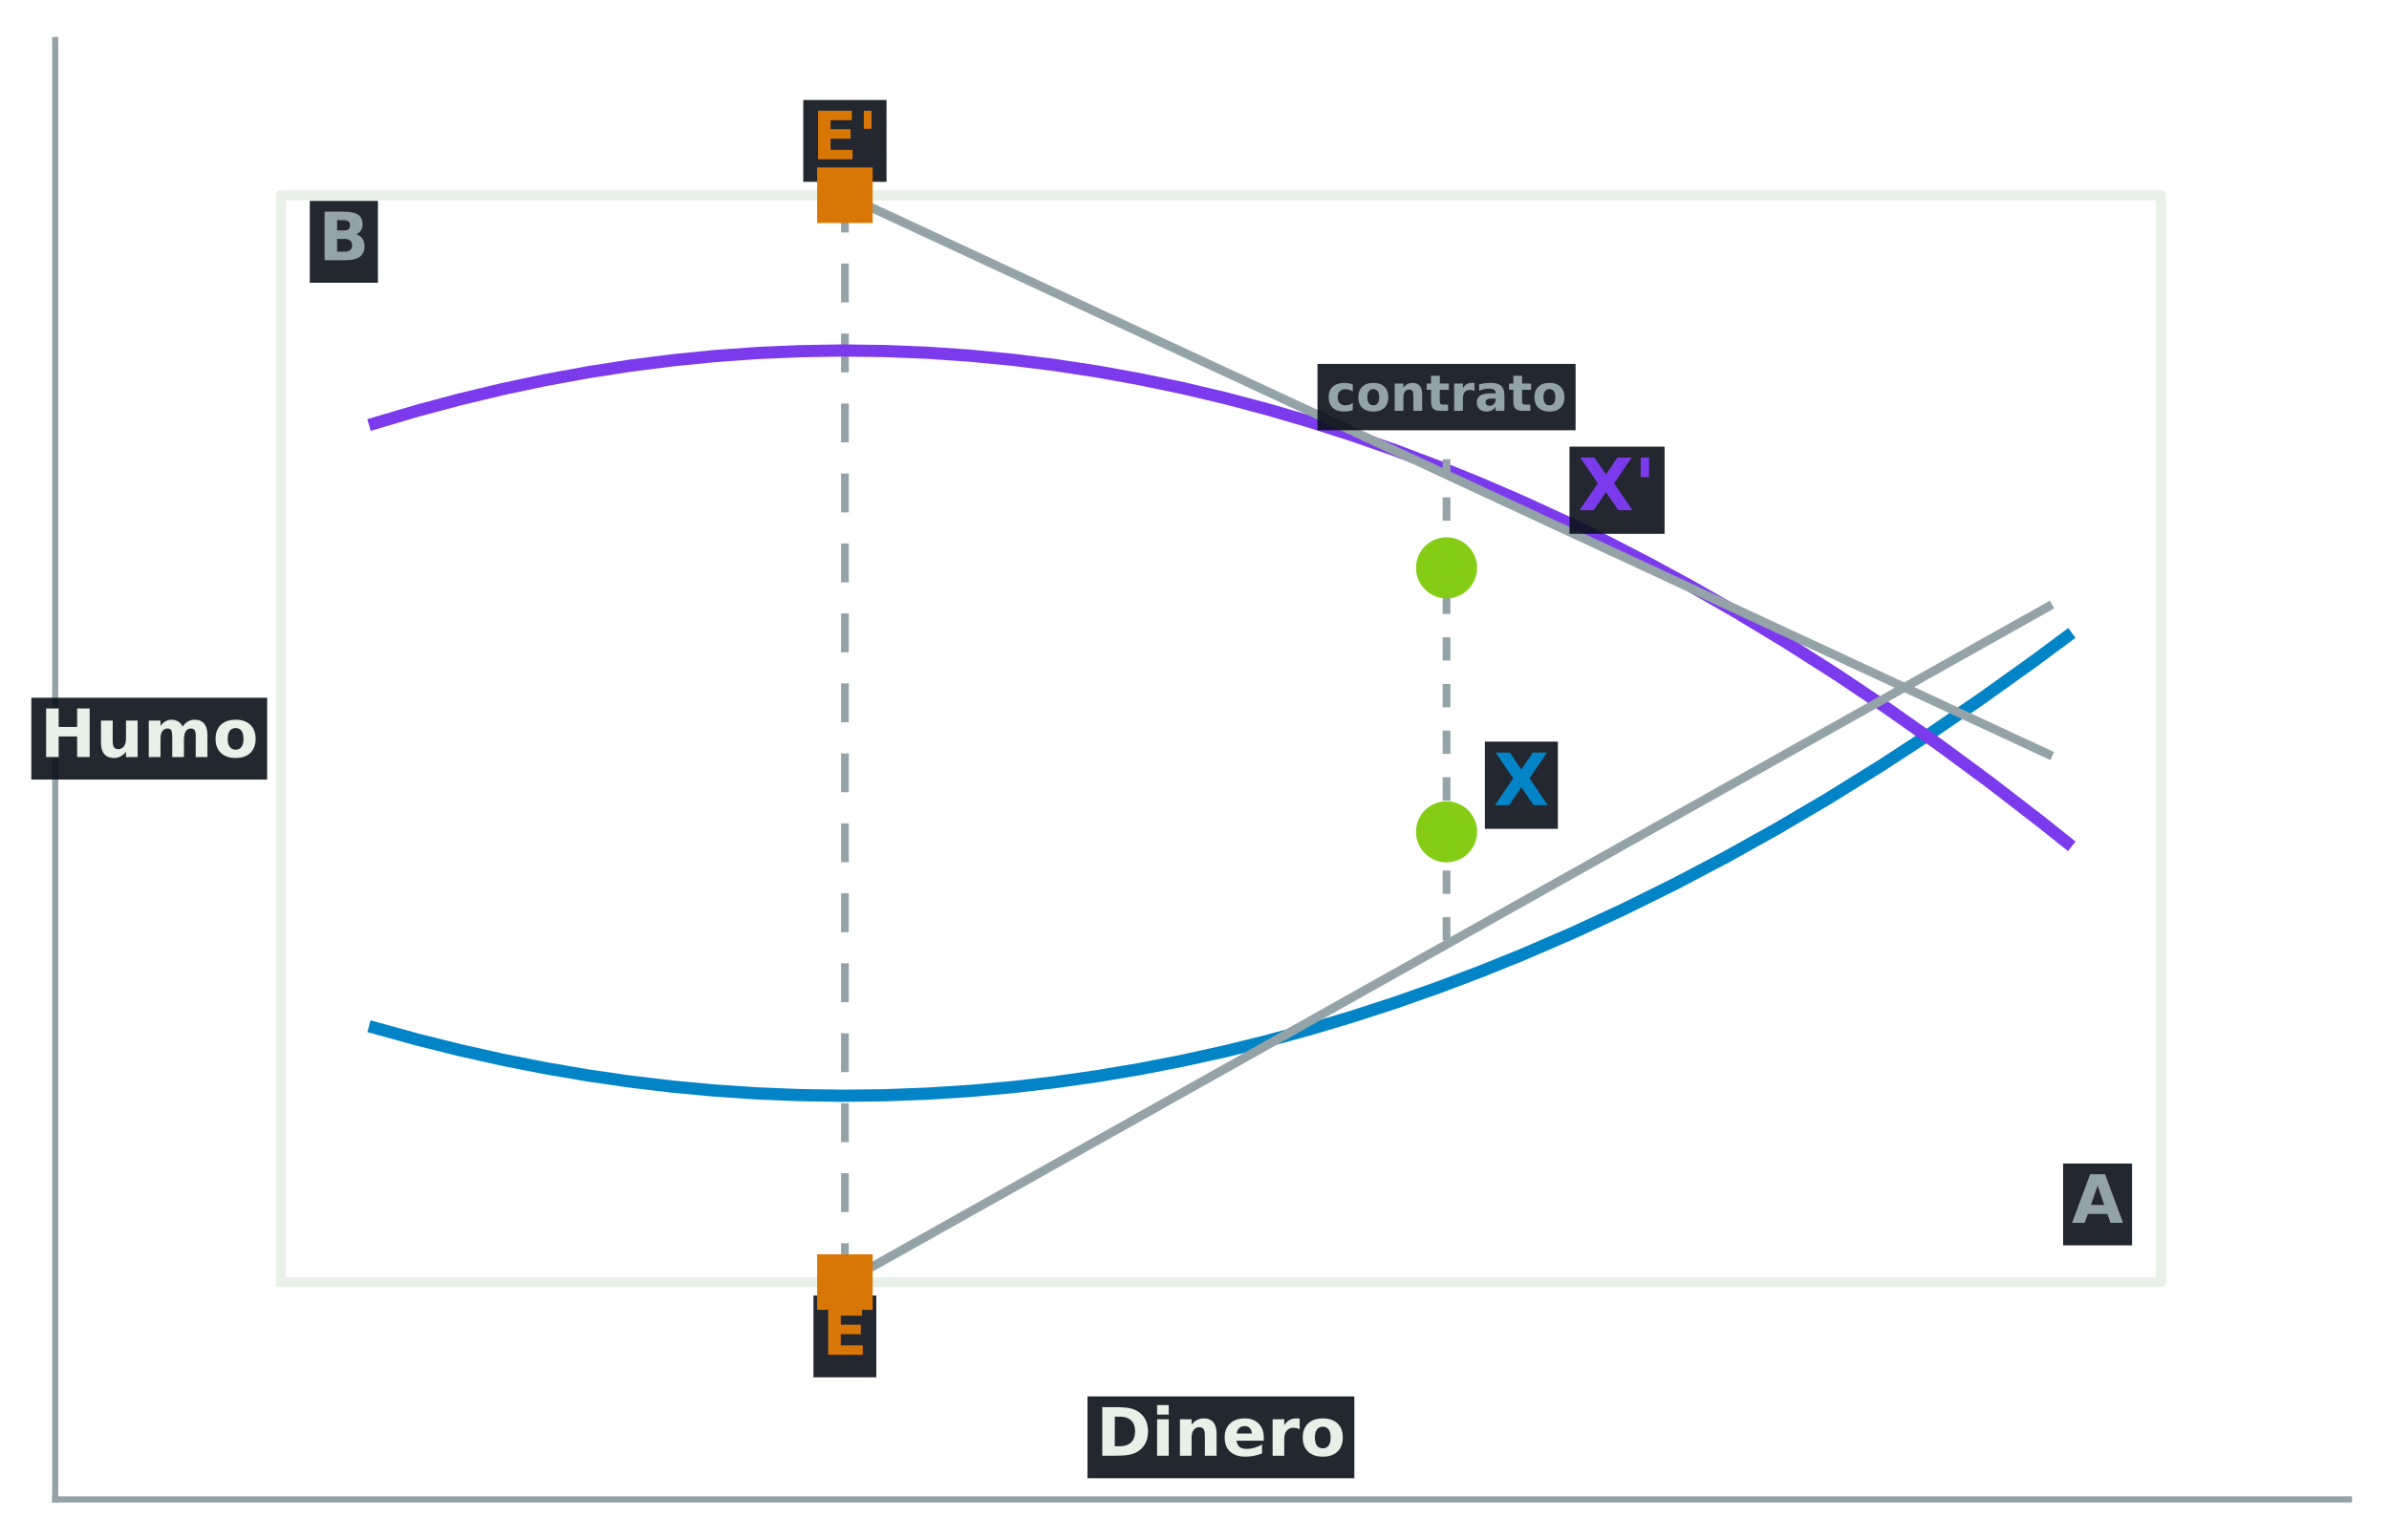
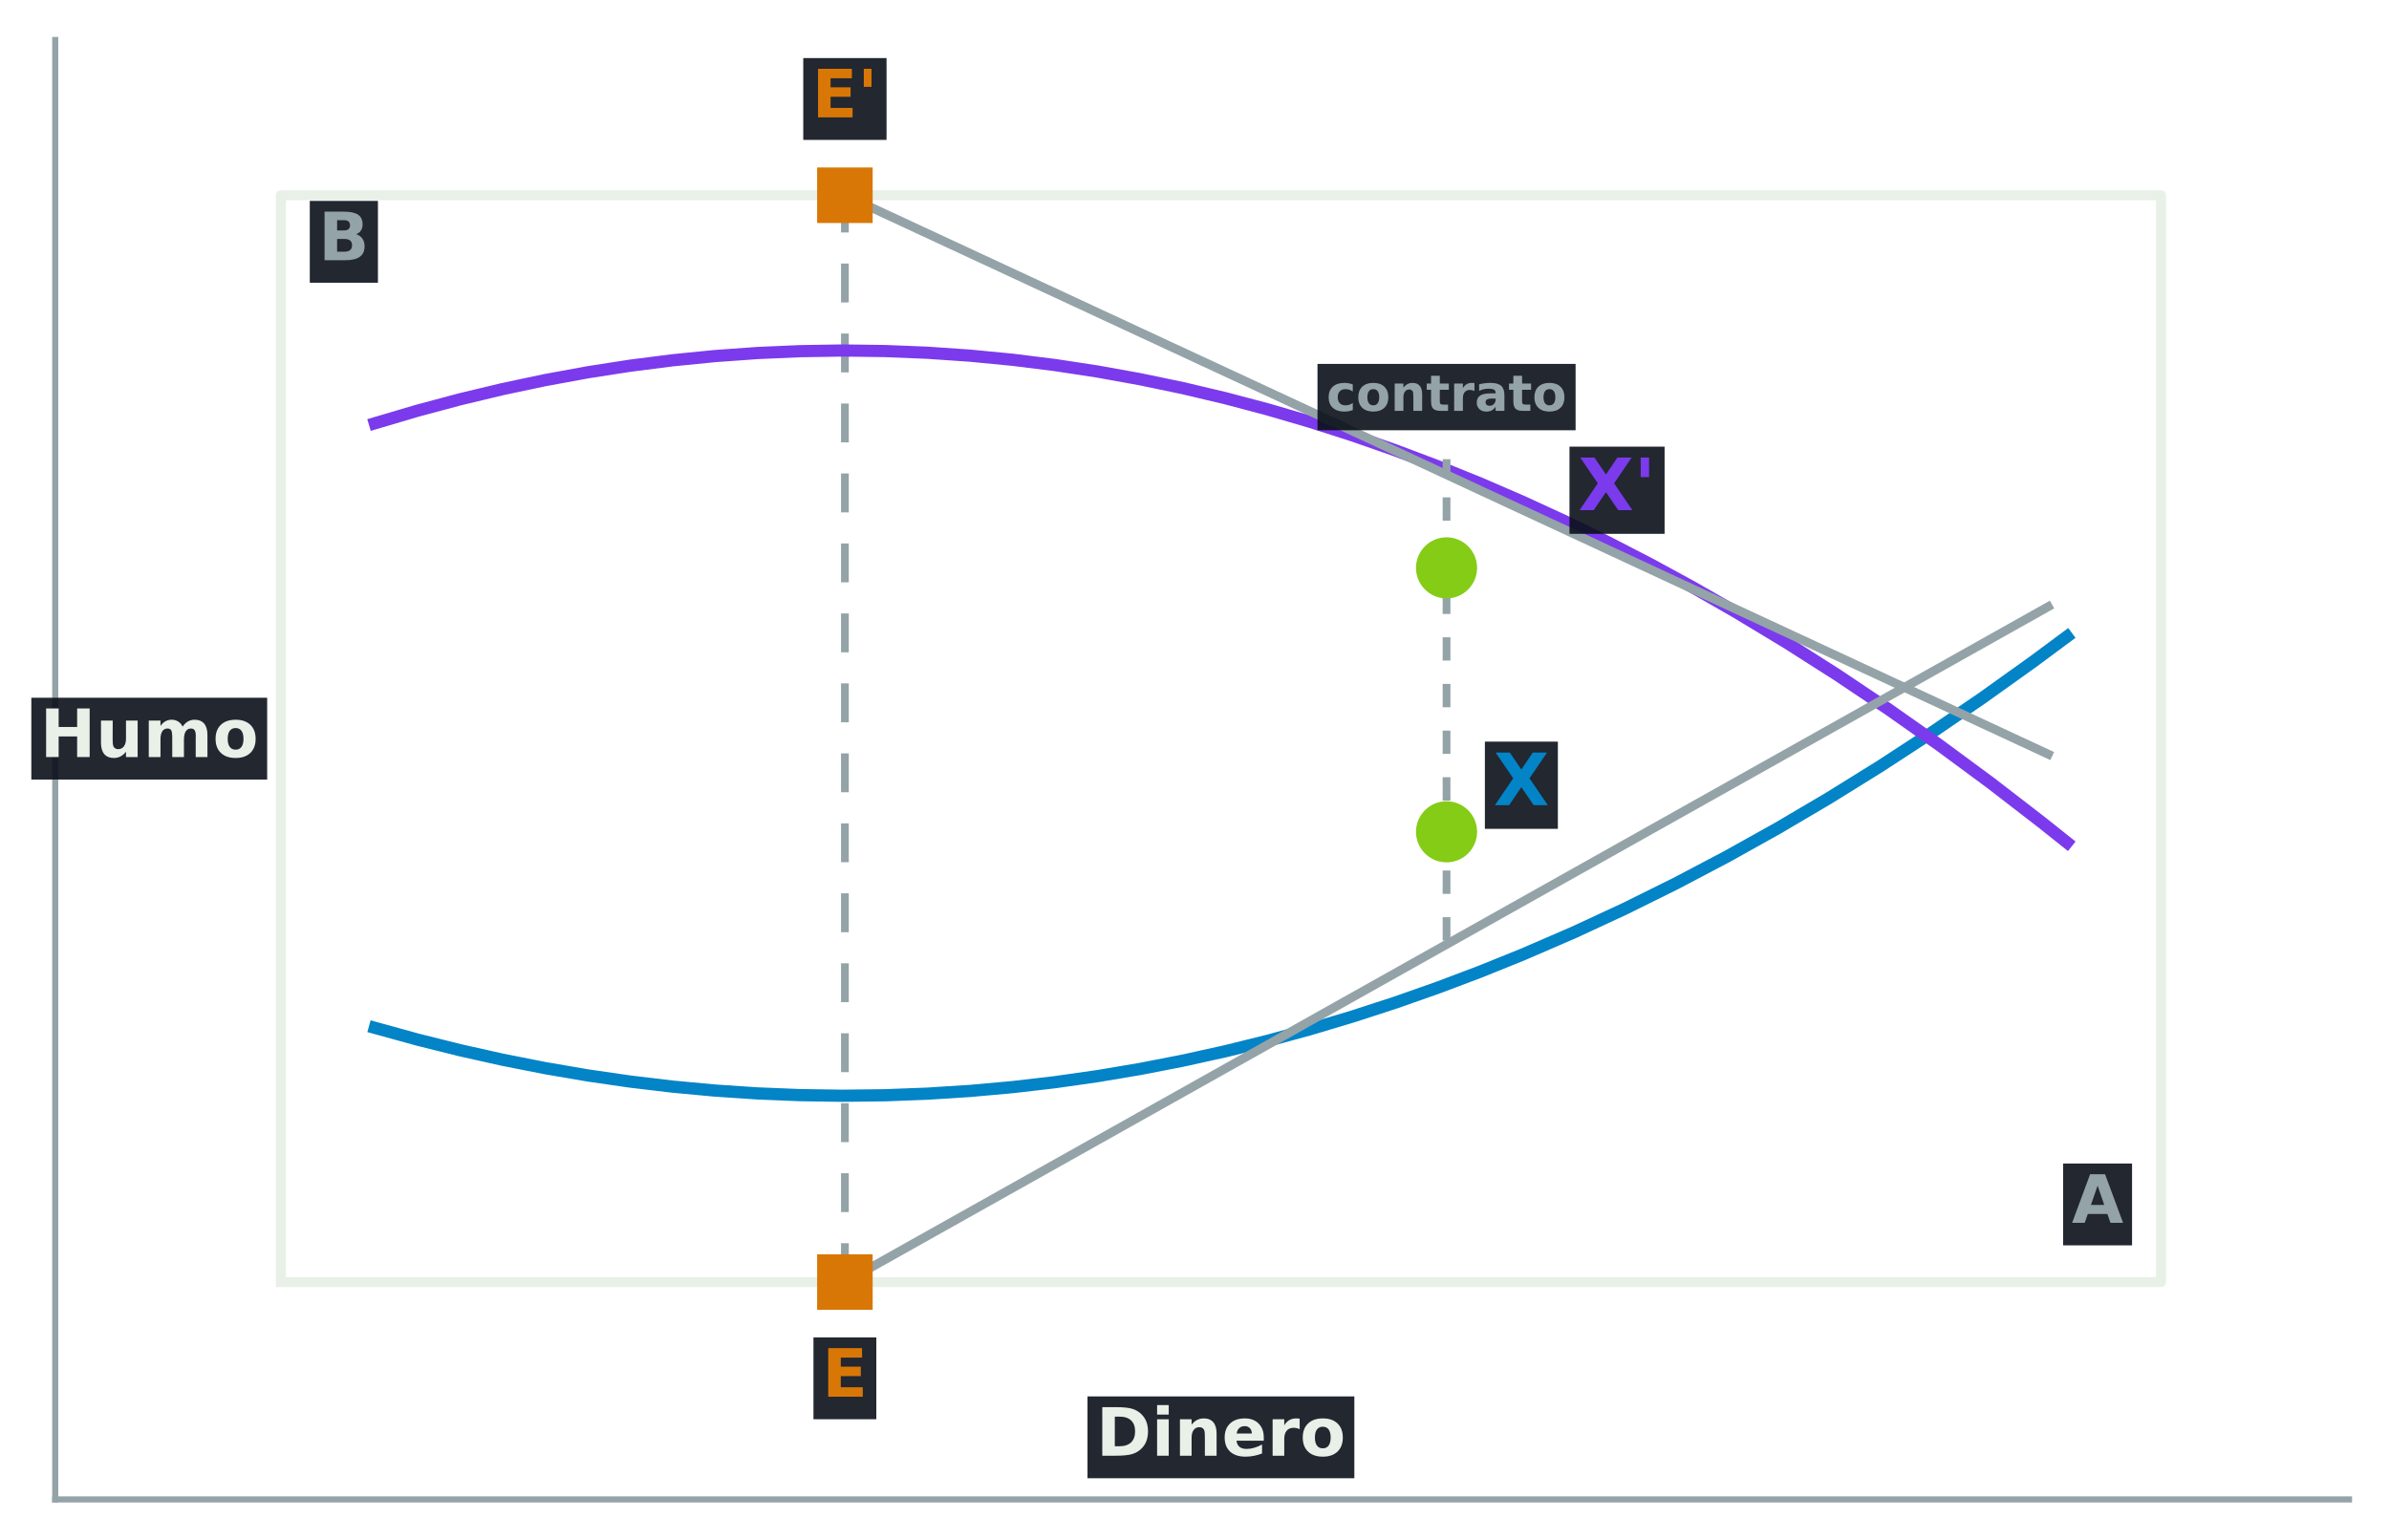
<svg xmlns="http://www.w3.org/2000/svg" xmlns:xlink="http://www.w3.org/1999/xlink" width="430.064pt" height="277.2pt" viewBox="0 0 430.064 277.2" version="1.1">
  <defs>
    <style type="text/css">*{stroke-linejoin: round; stroke-linecap: butt}</style>
  </defs>
  <g id="figure_1">
    <g id="patch_1">
      <path d="M 0 277.2  L 430.064 277.2  L 430.064 0  L 0 0  L 0 277.2  z " style="fill: none; opacity: 0" />
    </g>
    <g id="axes_1">
      <g id="patch_2">
        <path d="M 9.944 270  L 422.864 270  L 422.864 7.2  L 9.944 7.2  L 9.944 270  z " style="fill: none" />
      </g>
      <g id="matplotlib.axis_1" />
      <g id="matplotlib.axis_2" />
      <g id="line2d_1">
        <path d="M 50.559 230.86  L 389.018 230.86  L 389.018 35.157  L 50.559 35.157  L 50.559 230.86  " clip-path="url(#p2b7f78194b)" style="fill: none; stroke: #e8f0e8; stroke-width: 1.8; stroke-linecap: square" />
      </g>
      <g id="line2d_2">
        <path d="M 152.097 230.86  L 152.097 35.157  " clip-path="url(#p2b7f78194b)" style="fill: none; stroke-dasharray: 7,5.6; stroke-dashoffset: 0; stroke: #94a3a8; stroke-width: 1.4" />
      </g>
      <g id="line2d_3">
        <path d="M 67.482 185.079  L 75.136 187.192  L 82.789 189.104  L 90.443 190.817  L 98.096 192.329  L 105.75 193.641  L 113.404 194.753  L 121.057 195.665  L 128.711 196.376  L 136.364 196.888  L 144.018 197.199  L 151.672 197.31  L 159.325 197.221  L 166.979 196.932  L 174.632 196.443  L 182.286 195.754  L 189.939 194.864  L 197.593 193.774  L 205.247 192.485  L 212.9 190.995  L 220.554 189.305  L 228.207 187.414  L 235.861 185.324  L 243.515 183.033  L 251.168 180.543  L 258.822 177.852  L 266.475 174.961  L 274.129 171.87  L 283.313 167.896  L 292.498 163.634  L 301.682 159.084  L 310.866 154.246  L 320.051 149.12  L 329.235 143.705  L 338.419 138.003  L 347.604 132.012  L 356.788 125.732  L 365.972 119.165  L 372.095 114.626  L 372.095 114.626  " clip-path="url(#p2b7f78194b)" style="fill: none; stroke: #0284c7; stroke-width: 2.2; stroke-linecap: square" />
      </g>
      <g id="line2d_4">
        <path d="M 67.482 76.22  L 75.136 73.956  L 82.789 71.907  L 90.443 70.073  L 98.096 68.452  L 105.75 67.047  L 113.404 65.855  L 121.057 64.878  L 128.711 64.116  L 136.364 63.568  L 144.018 63.234  L 151.672 63.115  L 159.325 63.211  L 166.979 63.52  L 174.632 64.044  L 182.286 64.783  L 189.939 65.736  L 197.593 66.904  L 205.247 68.286  L 212.9 69.882  L 220.554 71.693  L 228.207 73.718  L 235.861 75.958  L 243.515 78.412  L 251.168 81.081  L 258.822 83.964  L 266.475 87.061  L 274.129 90.373  L 281.783 93.899  L 289.436 97.64  L 297.09 101.595  L 304.743 105.765  L 312.397 110.149  L 321.581 115.693  L 330.766 121.546  L 339.95 127.708  L 349.134 134.178  L 358.319 140.957  L 367.503 148.045  L 372.095 151.705  L 372.095 151.705  " clip-path="url(#p2b7f78194b)" style="fill: none; stroke: #7c3aed; stroke-width: 2.2; stroke-linecap: square" />
      </g>
      <g id="line2d_5">
        <path d="M 152.097 230.86  L 368.71 109.245  " clip-path="url(#p2b7f78194b)" style="fill: none; stroke: #94a3a8; stroke-width: 1.6; stroke-linecap: square" />
      </g>
      <g id="line2d_6">
        <path d="M 152.097 35.157  L 368.71 135.804  " clip-path="url(#p2b7f78194b)" style="fill: none; stroke: #94a3a8; stroke-width: 1.6; stroke-linecap: square" />
      </g>
      <g id="line2d_7">
        <path d="M 260.404 169.353  L 260.404 82.685  " clip-path="url(#p2b7f78194b)" style="fill: none; stroke-dasharray: 4.2,4.2; stroke-dashoffset: 0; stroke: #94a3a8; stroke-width: 1.4" />
      </g>
      <g id="patch_3">
        <path d="M 9.944 270  L 9.944 7.2  " style="fill: none; stroke: #94a3a8; stroke-width: 1.1; stroke-linejoin: miter; stroke-linecap: square" />
      </g>
      <g id="patch_4">
        <path d="M 9.944 270  L 422.864 270  " style="fill: none; stroke: #94a3a8; stroke-width: 1.1; stroke-linejoin: miter; stroke-linecap: square" />
      </g>
      <g id="text_1">
        <g id="patch_5">
          <path d="M 55.768 50.912  L 68.034 50.912  L 68.034 36.178  L 55.768 36.178  z " style="fill: #0a0f1a; opacity: 0.9" />
        </g>
        <g style="fill: #94a3a8" transform="translate(57.32819 46.85593) scale(0.12 -0.12)">
          <defs>
            <path id="DejaVuSans-Bold-42" d="M 2456 2859  Q 2741 2859 2887 2984  Q 3034 3109 3034 3353  Q 3034 3594 2887 3720  Q 2741 3847 2456 3847  L 1791 3847  L 1791 2859  L 2456 2859  z M 2497 819  Q 2859 819 3042 972  Q 3225 1125 3225 1434  Q 3225 1738 3044 1889  Q 2863 2041 2497 2041  L 1791 2041  L 1791 819  L 2497 819  z M 3616 2497  Q 4003 2384 4215 2081  Q 4428 1778 4428 1338  Q 4428 663 3972 331  Q 3516 0 2584 0  L 588 0  L 588 4666  L 2394 4666  Q 3366 4666 3802 4372  Q 4238 4078 4238 3431  Q 4238 3091 4078 2852  Q 3919 2613 3616 2497  z " transform="scale(0.015625)" />
          </defs>
          <use xlink:href="#DejaVuSans-Bold-42" />
        </g>
      </g>
      <g id="text_2">
        <g id="patch_6">
          <path d="M 371.402 224.248  L 383.809 224.248  L 383.809 209.514  L 371.402 209.514  z " style="fill: #0a0f1a; opacity: 0.9" />
        </g>
        <g style="fill: #94a3a8" transform="translate(372.962 220.1921) scale(0.12 -0.12)">
          <defs>
            <path id="DejaVuSans-Bold-41" d="M 3419 850  L 1538 850  L 1241 0  L 31 0  L 1759 4666  L 3194 4666  L 4922 0  L 3713 0  L 3419 850  z M 1838 1716  L 3116 1716  L 2478 3572  L 1838 1716  z " transform="scale(0.015625)" />
          </defs>
          <use xlink:href="#DejaVuSans-Bold-41" />
        </g>
      </g>
      <g id="text_3">
        <g id="patch_7">
-           <path d="M 146.438 248.012  L 157.755 248.012  L 157.755 233.278  L 146.438 233.278  z " style="fill: #0a0f1a; opacity: 0.9" />
+           <path d="M 146.438 255.56  L 157.755 255.56  L 157.755 240.826  L 146.438 240.826  z " style="fill: #0a0f1a; opacity: 0.9" />
        </g>
-         <g style="fill: #d97706" transform="translate(147.998 243.9559) scale(0.12 -0.12)">
+         <g style="fill: #d97706" transform="translate(147.998 251.5044) scale(0.12 -0.12)">
          <defs>
            <path id="DejaVuSans-Bold-45" d="M 588 4666  L 3834 4666  L 3834 3756  L 1791 3756  L 1791 2888  L 3713 2888  L 3713 1978  L 1791 1978  L 1791 909  L 3903 909  L 3903 0  L 588 0  L 588 4666  z " transform="scale(0.015625)" />
          </defs>
          <use xlink:href="#DejaVuSans-Bold-45" />
        </g>
      </g>
      <g id="text_4">
        <g id="patch_8">
-           <path d="M 144.601 32.739  L 159.592 32.739  L 159.592 18.005  L 144.601 18.005  z " style="fill: #0a0f1a; opacity: 0.9" />
+           <path d="M 144.601 25.191  L 159.592 25.191  L 159.592 10.457  L 144.601 10.457  z " style="fill: #0a0f1a; opacity: 0.9" />
        </g>
-         <g style="fill: #d97706" transform="translate(146.1614 28.68359) scale(0.12 -0.12)">
+         <g style="fill: #d97706" transform="translate(146.1614 21.13508) scale(0.12 -0.12)">
          <defs>
            <path id="DejaVuSans-Bold-27" d="M 1350 4666  L 1350 2931  L 609 2931  L 609 4666  L 1350 4666  z " transform="scale(0.015625)" />
          </defs>
          <use xlink:href="#DejaVuSans-Bold-45" />
          <use xlink:href="#DejaVuSans-Bold-27" x="68.311" />
        </g>
      </g>
      <g id="text_5">
        <g id="patch_9">
          <path d="M 267.305 149.247  L 280.447 149.247  L 280.447 133.545  L 267.305 133.545  z " style="fill: #0a0f1a; opacity: 0.9" />
        </g>
        <g style="fill: #0284c7" transform="translate(268.8651 144.9829) scale(0.13 -0.13)">
          <defs>
            <path id="DejaVuSans-Bold-58" d="M 3188 2381  L 4806 0  L 3553 0  L 2463 1594  L 1381 0  L 122 0  L 1741 2381  L 184 4666  L 1441 4666  L 2463 3163  L 3481 4666  L 4744 4666  L 3188 2381  z " transform="scale(0.015625)" />
          </defs>
          <use xlink:href="#DejaVuSans-Bold-58" />
        </g>
      </g>
      <g id="text_6">
        <g id="patch_10">
          <path d="M 282.536 96.127  L 299.657 96.127  L 299.657 80.426  L 282.536 80.426  z " style="fill: #0a0f1a; opacity: 0.9" />
        </g>
        <g style="fill: #7c3aed" transform="translate(284.0957 91.86378) scale(0.13 -0.13)">
          <use xlink:href="#DejaVuSans-Bold-58" />
          <use xlink:href="#DejaVuSans-Bold-27" x="77.1" />
        </g>
      </g>
      <g id="text_7">
        <g id="patch_11">
          <path d="M 237.172 77.477  L 283.636 77.477  L 283.636 65.527  L 237.172 65.527  z " style="fill: #0a0f1a; opacity: 0.9" />
        </g>
        <g style="fill: #94a3a8" transform="translate(238.7916 73.98556) scale(0.09 -0.09)">
          <defs>
            <path id="DejaVuSans-Bold-63" d="M 3366 3391  L 3366 2478  Q 3138 2634 2908 2709  Q 2678 2784 2431 2784  Q 1963 2784 1702 2511  Q 1441 2238 1441 1747  Q 1441 1256 1702 982  Q 1963 709 2431 709  Q 2694 709 2930 787  Q 3166 866 3366 1019  L 3366 103  Q 3103 6 2833 -42  Q 2563 -91 2291 -91  Q 1344 -91 809 395  Q 275 881 275 1747  Q 275 2613 809 3098  Q 1344 3584 2291 3584  Q 2566 3584 2833 3536  Q 3100 3488 3366 3391  z " transform="scale(0.015625)" />
            <path id="DejaVuSans-Bold-6f" d="M 2203 2784  Q 1831 2784 1636 2517  Q 1441 2250 1441 1747  Q 1441 1244 1636 976  Q 1831 709 2203 709  Q 2569 709 2762 976  Q 2956 1244 2956 1747  Q 2956 2250 2762 2517  Q 2569 2784 2203 2784  z M 2203 3584  Q 3106 3584 3614 3096  Q 4122 2609 4122 1747  Q 4122 884 3614 396  Q 3106 -91 2203 -91  Q 1297 -91 786 396  Q 275 884 275 1747  Q 275 2609 786 3096  Q 1297 3584 2203 3584  z " transform="scale(0.015625)" />
            <path id="DejaVuSans-Bold-6e" d="M 4056 2131  L 4056 0  L 2931 0  L 2931 347  L 2931 1631  Q 2931 2084 2911 2256  Q 2891 2428 2841 2509  Q 2775 2619 2662 2680  Q 2550 2741 2406 2741  Q 2056 2741 1856 2470  Q 1656 2200 1656 1722  L 1656 0  L 538 0  L 538 3500  L 1656 3500  L 1656 2988  Q 1909 3294 2193 3439  Q 2478 3584 2822 3584  Q 3428 3584 3742 3212  Q 4056 2841 4056 2131  z " transform="scale(0.015625)" />
            <path id="DejaVuSans-Bold-74" d="M 1759 4494  L 1759 3500  L 2913 3500  L 2913 2700  L 1759 2700  L 1759 1216  Q 1759 972 1856 886  Q 1953 800 2241 800  L 2816 800  L 2816 0  L 1856 0  Q 1194 0 917 276  Q 641 553 641 1216  L 641 2700  L 84 2700  L 84 3500  L 641 3500  L 641 4494  L 1759 4494  z " transform="scale(0.015625)" />
            <path id="DejaVuSans-Bold-72" d="M 3138 2547  Q 2991 2616 2845 2648  Q 2700 2681 2553 2681  Q 2122 2681 1889 2404  Q 1656 2128 1656 1613  L 1656 0  L 538 0  L 538 3500  L 1656 3500  L 1656 2925  Q 1872 3269 2151 3426  Q 2431 3584 2822 3584  Q 2878 3584 2943 3579  Q 3009 3575 3134 3559  L 3138 2547  z " transform="scale(0.015625)" />
            <path id="DejaVuSans-Bold-61" d="M 2106 1575  Q 1756 1575 1579 1456  Q 1403 1338 1403 1106  Q 1403 894 1545 773  Q 1688 653 1941 653  Q 2256 653 2472 879  Q 2688 1106 2688 1447  L 2688 1575  L 2106 1575  z M 3816 1997  L 3816 0  L 2688 0  L 2688 519  Q 2463 200 2181 54  Q 1900 -91 1497 -91  Q 953 -91 614 226  Q 275 544 275 1050  Q 275 1666 698 1953  Q 1122 2241 2028 2241  L 2688 2241  L 2688 2328  Q 2688 2594 2478 2717  Q 2269 2841 1825 2841  Q 1466 2841 1156 2769  Q 847 2697 581 2553  L 581 3406  Q 941 3494 1303 3539  Q 1666 3584 2028 3584  Q 2975 3584 3395 3211  Q 3816 2838 3816 1997  z " transform="scale(0.015625)" />
          </defs>
          <use xlink:href="#DejaVuSans-Bold-63" />
          <use xlink:href="#DejaVuSans-Bold-6f" x="59.277" />
          <use xlink:href="#DejaVuSans-Bold-6e" x="127.979" />
          <use xlink:href="#DejaVuSans-Bold-74" x="199.17" />
          <use xlink:href="#DejaVuSans-Bold-72" x="246.973" />
          <use xlink:href="#DejaVuSans-Bold-61" x="296.289" />
          <use xlink:href="#DejaVuSans-Bold-74" x="363.77" />
          <use xlink:href="#DejaVuSans-Bold-6f" x="411.572" />
        </g>
      </g>
      <g id="text_8">
        <g id="patch_12">
          <path d="M 195.769 266.184  L 243.808 266.184  L 243.808 251.45  L 195.769 251.45  z " style="fill: #0a0f1a; opacity: 0.9" />
        </g>
        <g style="fill: #e8f0e8" transform="translate(197.3288 262.1283) scale(0.12 -0.12)">
          <defs>
            <path id="DejaVuSans-Bold-44" d="M 1791 3756  L 1791 909  L 2222 909  Q 2959 909 3348 1275  Q 3738 1641 3738 2338  Q 3738 3031 3350 3393  Q 2963 3756 2222 3756  L 1791 3756  z M 588 4666  L 1856 4666  Q 2919 4666 3439 4514  Q 3959 4363 4331 4000  Q 4659 3684 4818 3271  Q 4978 2859 4978 2338  Q 4978 1809 4818 1395  Q 4659 981 4331 666  Q 3956 303 3431 151  Q 2906 0 1856 0  L 588 0  L 588 4666  z " transform="scale(0.015625)" />
            <path id="DejaVuSans-Bold-69" d="M 538 3500  L 1656 3500  L 1656 0  L 538 0  L 538 3500  z M 538 4863  L 1656 4863  L 1656 3950  L 538 3950  L 538 4863  z " transform="scale(0.015625)" />
            <path id="DejaVuSans-Bold-65" d="M 4031 1759  L 4031 1441  L 1416 1441  Q 1456 1047 1700 850  Q 1944 653 2381 653  Q 2734 653 3104 758  Q 3475 863 3866 1075  L 3866 213  Q 3469 63 3072 -14  Q 2675 -91 2278 -91  Q 1328 -91 801 392  Q 275 875 275 1747  Q 275 2603 792 3093  Q 1309 3584 2216 3584  Q 3041 3584 3536 3087  Q 4031 2591 4031 1759  z M 2881 2131  Q 2881 2450 2695 2645  Q 2509 2841 2209 2841  Q 1884 2841 1681 2658  Q 1478 2475 1428 2131  L 2881 2131  z " transform="scale(0.015625)" />
          </defs>
          <use xlink:href="#DejaVuSans-Bold-44" />
          <use xlink:href="#DejaVuSans-Bold-69" x="83.008" />
          <use xlink:href="#DejaVuSans-Bold-6e" x="117.285" />
          <use xlink:href="#DejaVuSans-Bold-65" x="188.477" />
          <use xlink:href="#DejaVuSans-Bold-72" x="256.299" />
          <use xlink:href="#DejaVuSans-Bold-6f" x="305.615" />
        </g>
      </g>
      <g id="text_9">
        <g id="patch_13">
          <path d="M 5.64 140.375  L 48.094 140.375  L 48.094 125.642  L 5.64 125.642  z " style="fill: #0a0f1a; opacity: 0.9" />
        </g>
        <g style="fill: #e8f0e8" transform="translate(7.2 136.3198) scale(0.12 -0.12)">
          <defs>
            <path id="DejaVuSans-Bold-48" d="M 588 4666  L 1791 4666  L 1791 2888  L 3566 2888  L 3566 4666  L 4769 4666  L 4769 0  L 3566 0  L 3566 1978  L 1791 1978  L 1791 0  L 588 0  L 588 4666  z " transform="scale(0.015625)" />
            <path id="DejaVuSans-Bold-75" d="M 500 1363  L 500 3500  L 1625 3500  L 1625 3150  Q 1625 2866 1622 2436  Q 1619 2006 1619 1863  Q 1619 1441 1641 1255  Q 1663 1069 1716 984  Q 1784 875 1895 815  Q 2006 756 2150 756  Q 2500 756 2700 1025  Q 2900 1294 2900 1772  L 2900 3500  L 4019 3500  L 4019 0  L 2900 0  L 2900 506  Q 2647 200 2364 54  Q 2081 -91 1741 -91  Q 1134 -91 817 281  Q 500 653 500 1363  z " transform="scale(0.015625)" />
            <path id="DejaVuSans-Bold-6d" d="M 3781 2919  Q 3994 3244 4286 3414  Q 4578 3584 4928 3584  Q 5531 3584 5847 3212  Q 6163 2841 6163 2131  L 6163 0  L 5038 0  L 5038 1825  Q 5041 1866 5042 1909  Q 5044 1953 5044 2034  Q 5044 2406 4934 2573  Q 4825 2741 4581 2741  Q 4263 2741 4089 2478  Q 3916 2216 3909 1719  L 3909 0  L 2784 0  L 2784 1825  Q 2784 2406 2684 2573  Q 2584 2741 2328 2741  Q 2006 2741 1831 2477  Q 1656 2213 1656 1722  L 1656 0  L 531 0  L 531 3500  L 1656 3500  L 1656 2988  Q 1863 3284 2130 3434  Q 2397 3584 2719 3584  Q 3081 3584 3359 3409  Q 3638 3234 3781 2919  z " transform="scale(0.015625)" />
          </defs>
          <use xlink:href="#DejaVuSans-Bold-48" />
          <use xlink:href="#DejaVuSans-Bold-75" x="83.691" />
          <use xlink:href="#DejaVuSans-Bold-6d" x="154.883" />
          <use xlink:href="#DejaVuSans-Bold-6f" x="259.082" />
        </g>
      </g>
      <g id="line2d_8">
        <defs>
          <path id="m33c9cd2458" d="M -4.5 4.5  L 4.5 4.5  L 4.5 -4.5  L -4.5 -4.5  z " style="stroke: #d97706; stroke-linejoin: miter" />
        </defs>
        <g clip-path="url(#p2b7f78194b)">
          <use xlink:href="#m33c9cd2458" x="152.097" y="230.86" style="fill: #d97706; stroke: #d97706; stroke-linejoin: miter" />
        </g>
      </g>
      <g id="line2d_9">
        <g clip-path="url(#p2b7f78194b)">
          <use xlink:href="#m33c9cd2458" x="152.097" y="35.157" style="fill: #d97706; stroke: #d97706; stroke-linejoin: miter" />
        </g>
      </g>
      <g id="line2d_10">
        <defs>
          <path id="md779d2cd9e" d="M 0 5  C 1.326 5 2.598 4.473 3.536 3.536  C 4.473 2.598 5 1.326 5 0  C 5 -1.326 4.473 -2.598 3.536 -3.536  C 2.598 -4.473 1.326 -5 0 -5  C -1.326 -5 -2.598 -4.473 -3.536 -3.536  C -4.473 -2.598 -5 -1.326 -5 0  C -5 1.326 -4.473 2.598 -3.536 3.536  C -2.598 4.473 -1.326 5 0 5  z " style="stroke: #84cc16" />
        </defs>
        <g clip-path="url(#p2b7f78194b)">
          <use xlink:href="#md779d2cd9e" x="260.404" y="149.783" style="fill: #84cc16; stroke: #84cc16" />
        </g>
      </g>
      <g id="line2d_11">
        <g clip-path="url(#p2b7f78194b)">
          <use xlink:href="#md779d2cd9e" x="260.404" y="102.255" style="fill: #84cc16; stroke: #84cc16" />
        </g>
      </g>
    </g>
  </g>
  <defs>
    <clipPath id="p2b7f78194b">
      <rect x="9.944" y="7.2" width="412.92" height="262.8" />
    </clipPath>
  </defs>
</svg>
